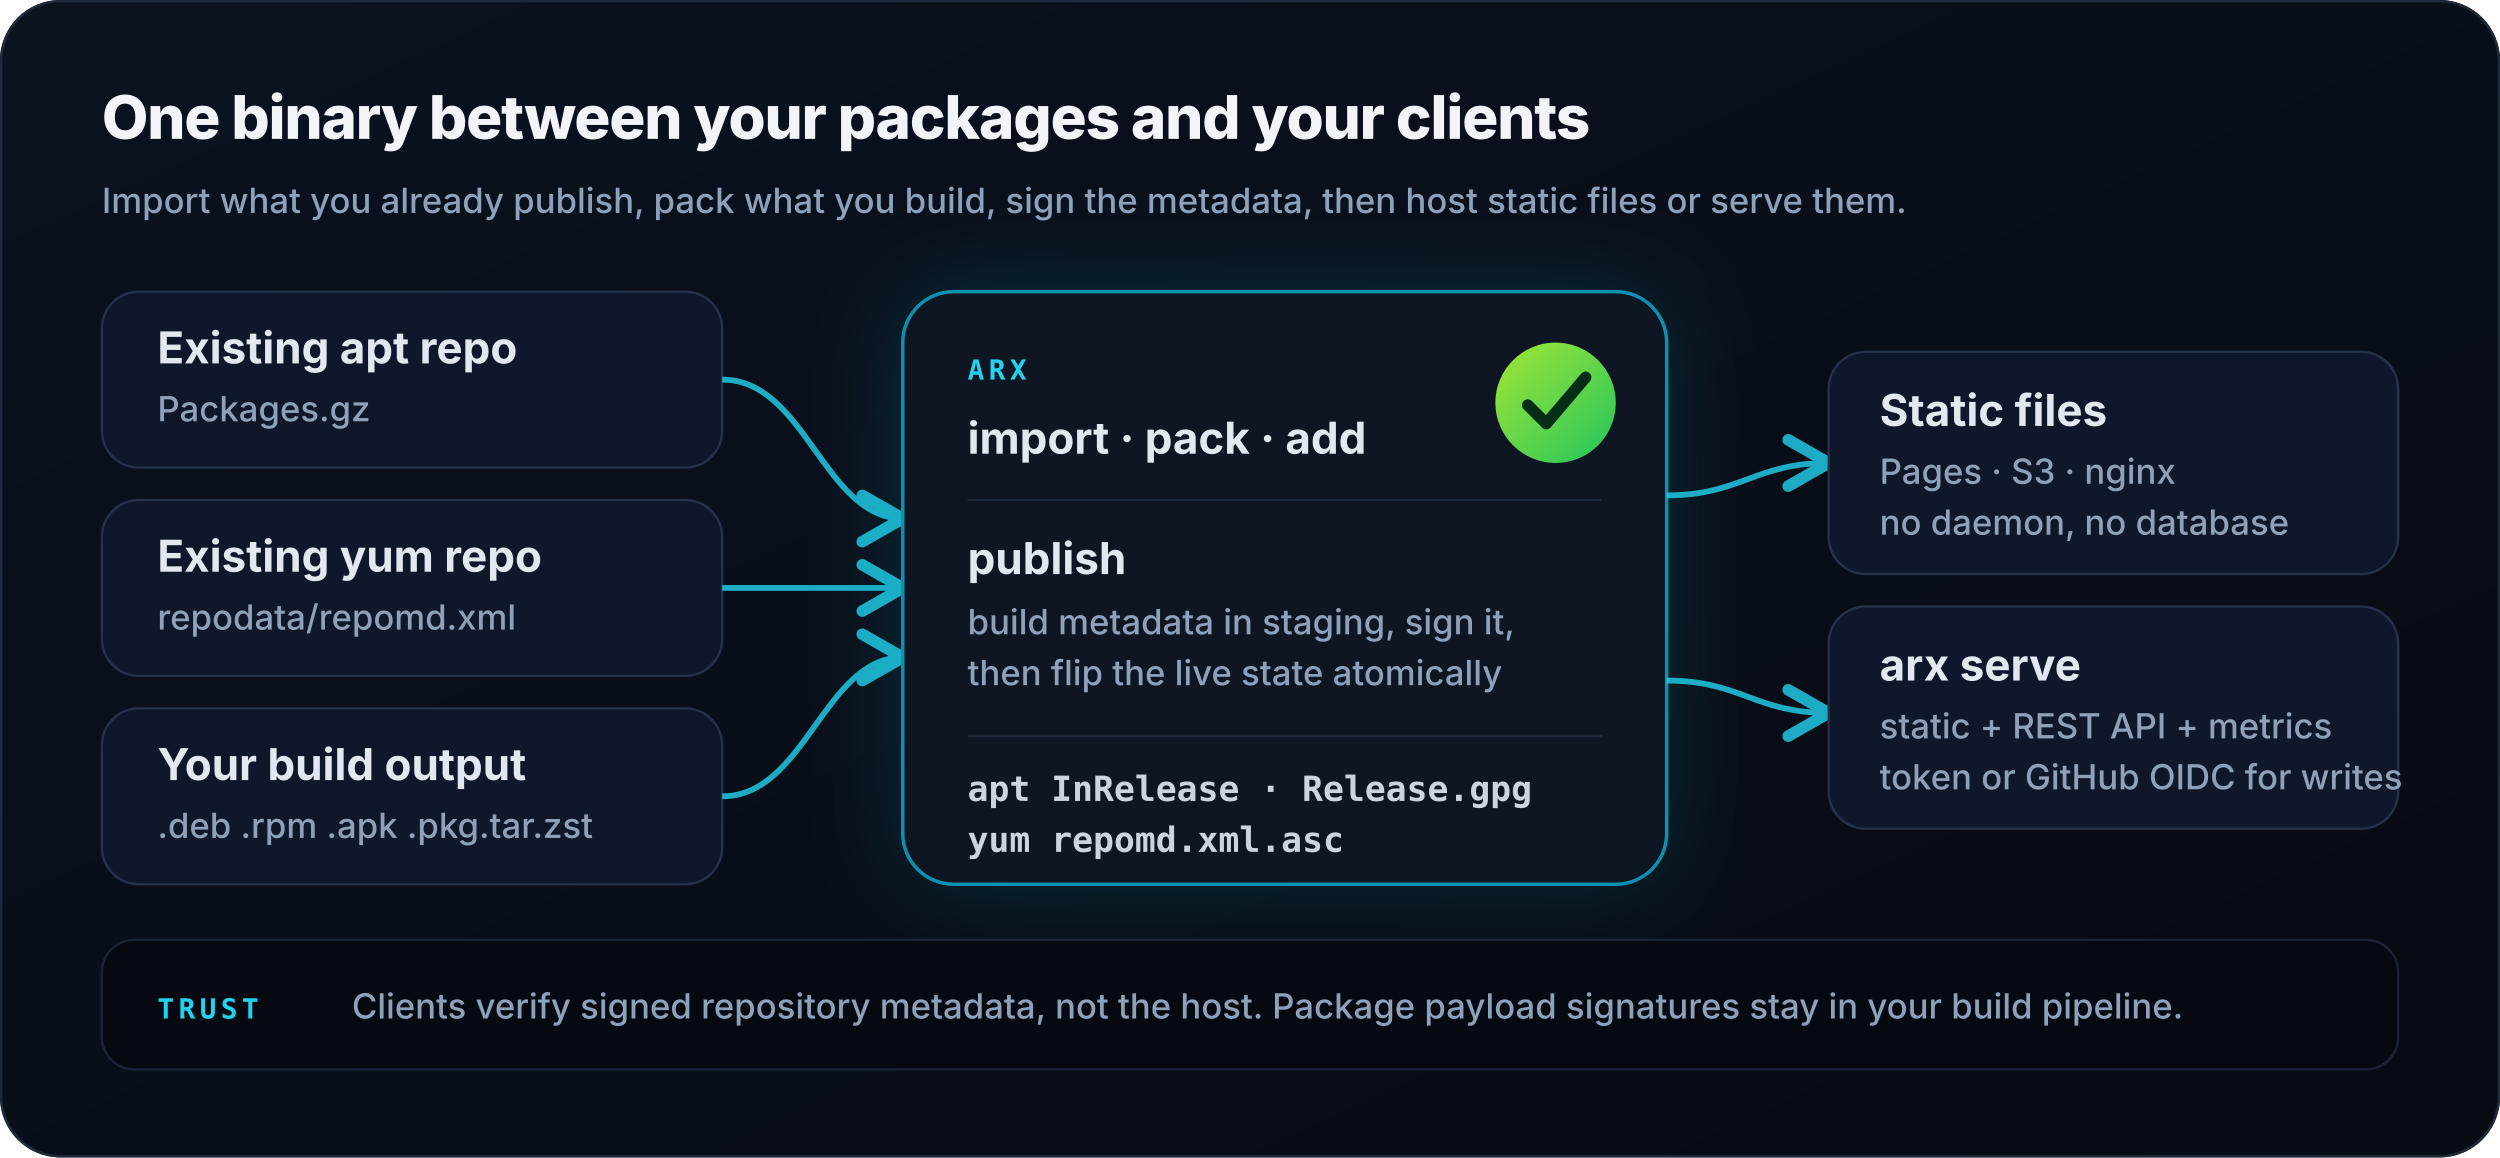
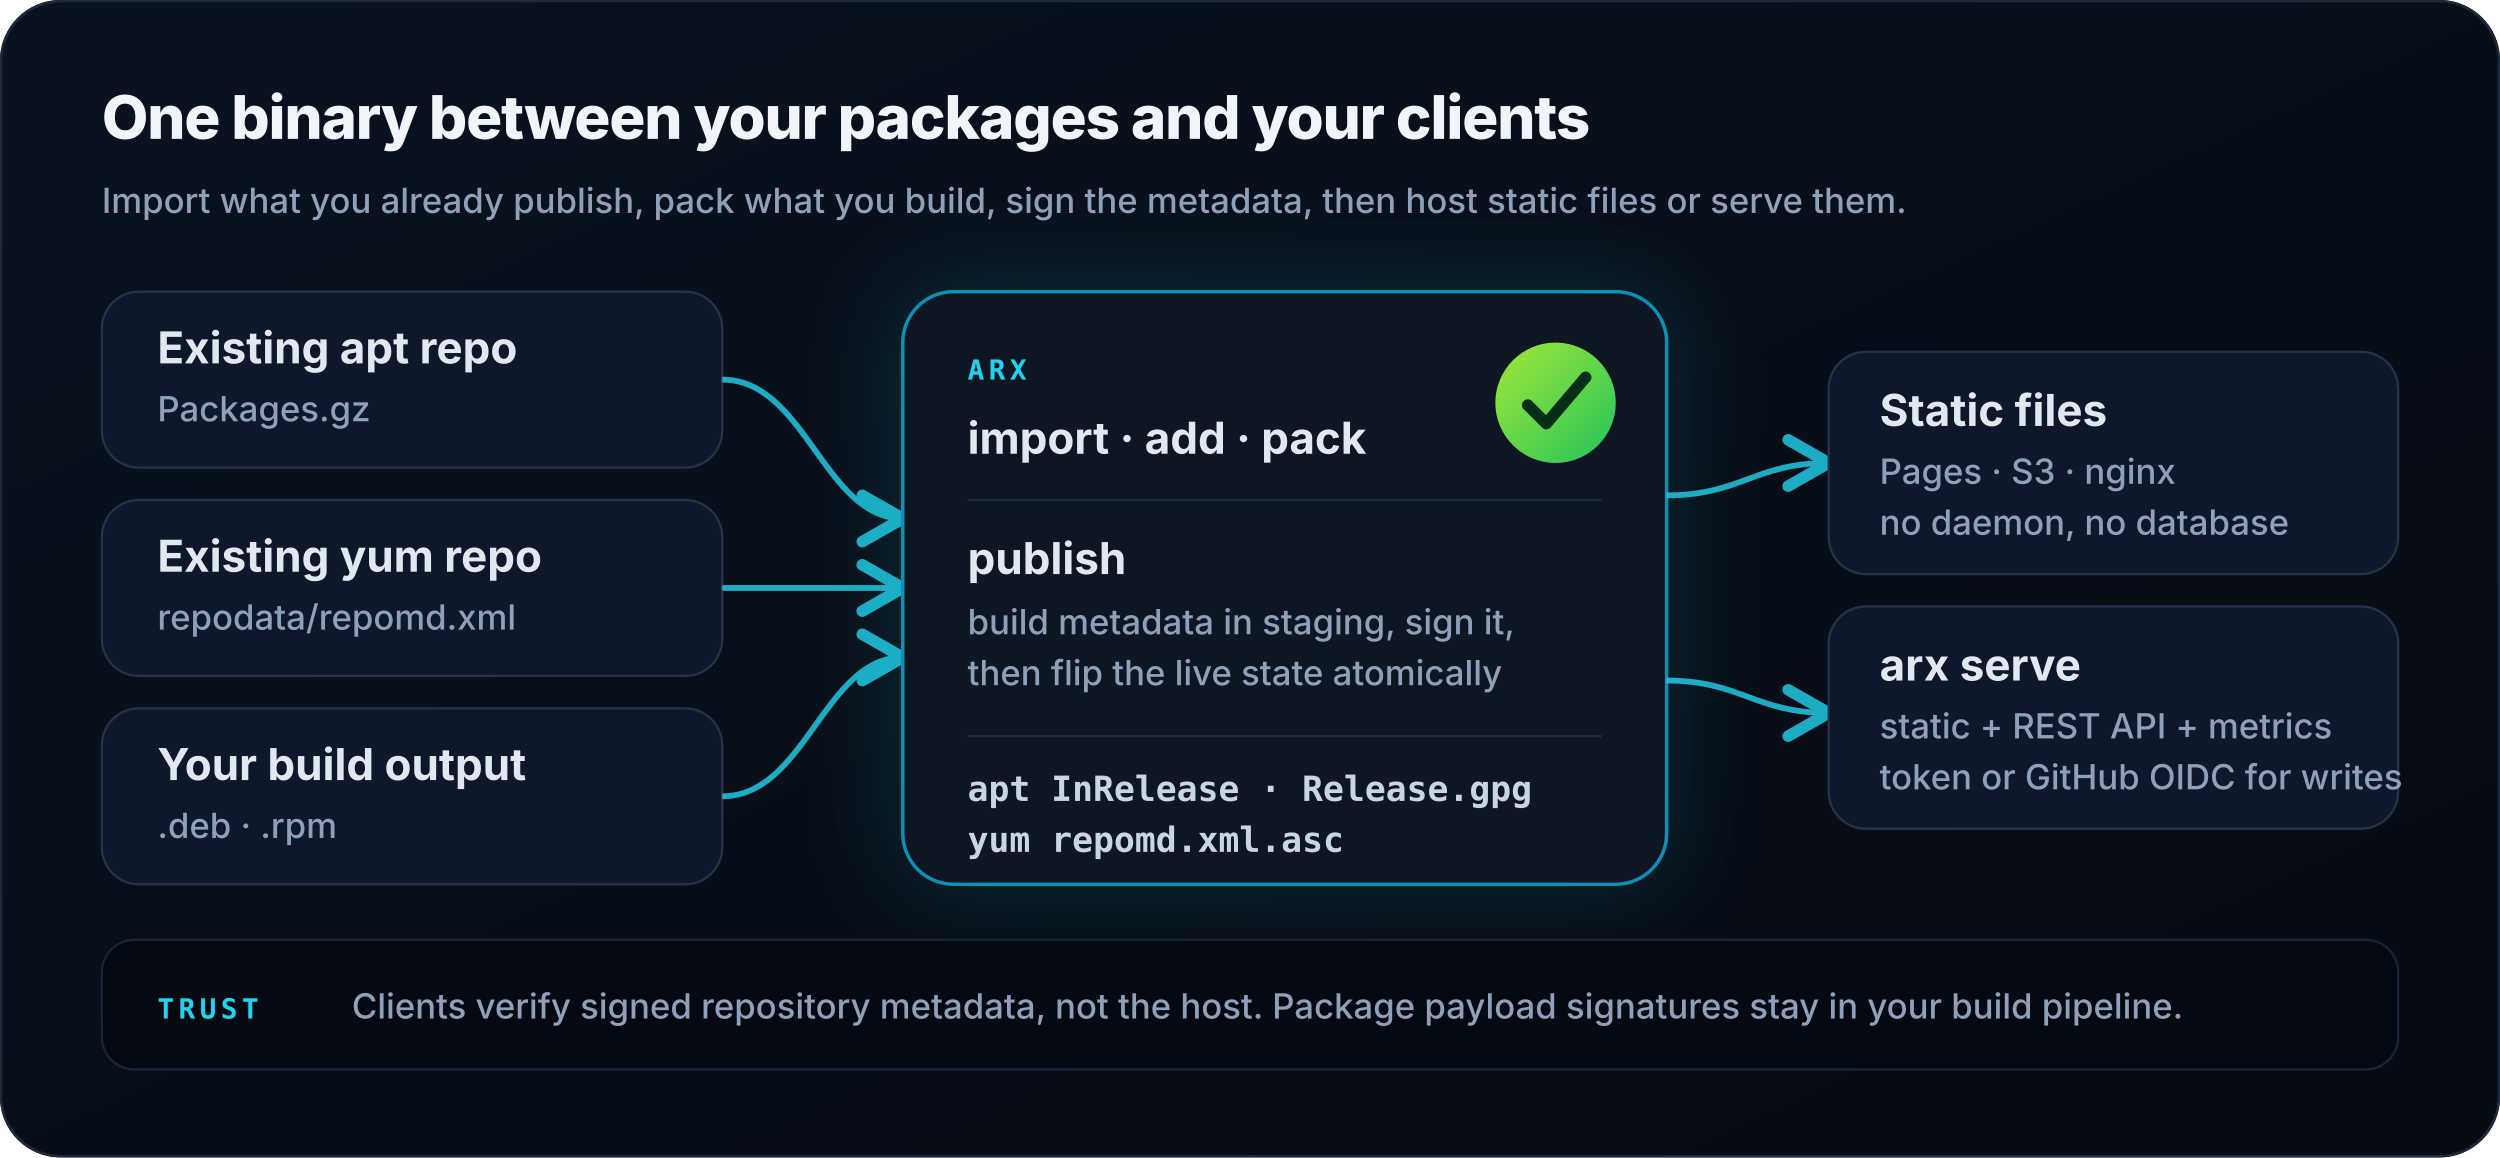
<svg xmlns="http://www.w3.org/2000/svg" width="1080" height="500" viewBox="0 0 1080 500" fill="none" role="img" aria-labelledby="title desc">
  <defs>
    <linearGradient id="bg" x1="0" y1="0" x2="1" y2="1">
      <stop offset="0" stop-color="#0A1220" />
      <stop offset="1" stop-color="#070B12" />
    </linearGradient>
    <linearGradient id="cyan" x1="0" y1="0" x2="1" y2="0">
      <stop offset="0" stop-color="#22D3EE" />
      <stop offset="1" stop-color="#2563EB" />
    </linearGradient>
    <linearGradient id="lime" x1="0" y1="0" x2="1" y2="1">
      <stop offset="0" stop-color="#A3E635" />
      <stop offset="1" stop-color="#22C55E" />
    </linearGradient>
    <marker id="ar" markerWidth="10" markerHeight="10" refX="8" refY="5" orient="auto">
      <path d="M1 1 L8 5 L1 9" fill="none" stroke="#22D3EE" stroke-width="2" stroke-linecap="round" stroke-linejoin="round" />
    </marker>
    <filter id="glow" x="-40%" y="-40%" width="180%" height="180%">
      <feDropShadow dx="0" dy="0" stdDeviation="20" flood-color="#22D3EE" flood-opacity="0.16" />
    </filter>
    <style>
      .h{font-family:Inter,ui-sans-serif,system-ui,-apple-system,Segoe UI,sans-serif;font-size:26px;font-weight:800;fill:#F1F5F9;letter-spacing:-0.5px}
      .l{font-family:Inter,ui-sans-serif,system-ui,-apple-system,Segoe UI,sans-serif;font-size:19px;font-weight:650;fill:#E2E8F0}
      .s{font-family:Inter,ui-sans-serif,system-ui,-apple-system,Segoe UI,sans-serif;font-size:15px;font-weight:500;fill:#8FA1B8}
      .k{font-family:ui-monospace,SFMono-Regular,Menlo,monospace;font-size:12px;font-weight:700;fill:#22D3EE;letter-spacing:1.9px}
      .c{font-family:ui-monospace,SFMono-Regular,Menlo,monospace;font-size:15px;font-weight:600;fill:#CBD5E1}
    </style>
  </defs>
  <rect width="1080" height="500" rx="26" fill="url(#bg)" />
  <rect x="0.5" y="0.5" width="1079" height="499" rx="26" stroke="#1E293B" />
  <text x="44" y="60" class="h">One binary between your packages and your clients</text>
  <text x="44" y="92" class="s">Import what you already publish, pack what you build, sign the metadata, then host static files or serve them.</text>
  <g>
    <rect x="44" y="126" width="268" height="76" rx="16" fill="#0F172A" stroke="#25324A" />
    <text x="68" y="157" class="l">Existing apt repo</text>
    <text x="68" y="182" class="s">Packages.gz</text>
    <rect x="44" y="216" width="268" height="76" rx="16" fill="#0F172A" stroke="#25324A" />
    <text x="68" y="247" class="l">Existing yum repo</text>
    <text x="68" y="272" class="s">repodata/repomd.xml</text>
    <rect x="44" y="306" width="268" height="76" rx="16" fill="#0F172A" stroke="#25324A" />
    <text x="68" y="337" class="l">Your build output</text>
-     <text x="68" y="362" class="s">.deb .rpm .apk .pkg.tar.zst</text>
+     <text x="68" y="362" class="s">.deb · .rpm</text>
  </g>
  <path d="M312 164 C348 164 356 224 390 224" stroke="#22D3EE" stroke-width="2.5" marker-end="url(#ar)" opacity=".8" />
  <path d="M312 254 H390" stroke="#22D3EE" stroke-width="2.5" marker-end="url(#ar)" opacity=".8" />
  <path d="M312 344 C348 344 356 284 390 284" stroke="#22D3EE" stroke-width="2.5" marker-end="url(#ar)" opacity=".8" />
  <g filter="url(#glow)">
    <rect x="390" y="126" width="330" height="256" rx="22" fill="#0B1322" stroke="#0891B2" stroke-width="1.5" />
  </g>
  <text x="418" y="164" class="k">ARX</text>
-   <text x="418" y="196" class="l">import · pack · add</text>
+   <text x="418" y="196" class="l">import · add · pack</text>
  <path d="M418 216 H692" stroke="#1E293B" stroke-width="1" />
  <text x="418" y="248" class="l">publish</text>
  <text x="418" y="274" class="s">build metadata in staging, sign it,</text>
  <text x="418" y="296" class="s">then flip the live state atomically</text>
  <path d="M418 318 H692" stroke="#1E293B" stroke-width="1" />
  <text x="418" y="346" class="c">apt InRelease · Release.gpg</text>
  <text x="418" y="368" class="c">yum repomd.xml.asc</text>
  <g transform="translate(646 148)">
    <circle cx="26" cy="26" r="26" fill="url(#lime)" />
    <path d="M14 27 L22 35 L39 15" stroke="#052E16" stroke-width="5" stroke-linecap="round" stroke-linejoin="round" />
  </g>
  <path d="M720 214 C752 214 758 200 790 200" stroke="#22D3EE" stroke-width="2.5" marker-end="url(#ar)" opacity=".8" />
  <path d="M720 294 C752 294 758 308 790 308" stroke="#22D3EE" stroke-width="2.5" marker-end="url(#ar)" opacity=".8" />
  <rect x="790" y="152" width="246" height="96" rx="16" fill="#0F172A" stroke="#25324A" />
  <text x="812" y="184" class="l">Static files</text>
  <text x="812" y="209" class="s">Pages · S3 · nginx</text>
  <text x="812" y="231" class="s">no daemon, no database</text>
  <rect x="790" y="262" width="246" height="96" rx="16" fill="#0F172A" stroke="#25324A" />
  <text x="812" y="294" class="l">arx serve</text>
  <text x="812" y="319" class="s">static + REST API + metrics</text>
  <text x="812" y="341" class="s">token or GitHub OIDC for writes</text>
  <rect x="44" y="406" width="992" height="56" rx="14" fill="#050912" stroke="#1A2436" />
  <text x="68" y="440" class="k">TRUST</text>
  <text x="152" y="440" class="s">Clients verify signed repository metadata, not the host. Package payload signatures stay in your build pipeline.</text>
</svg>
